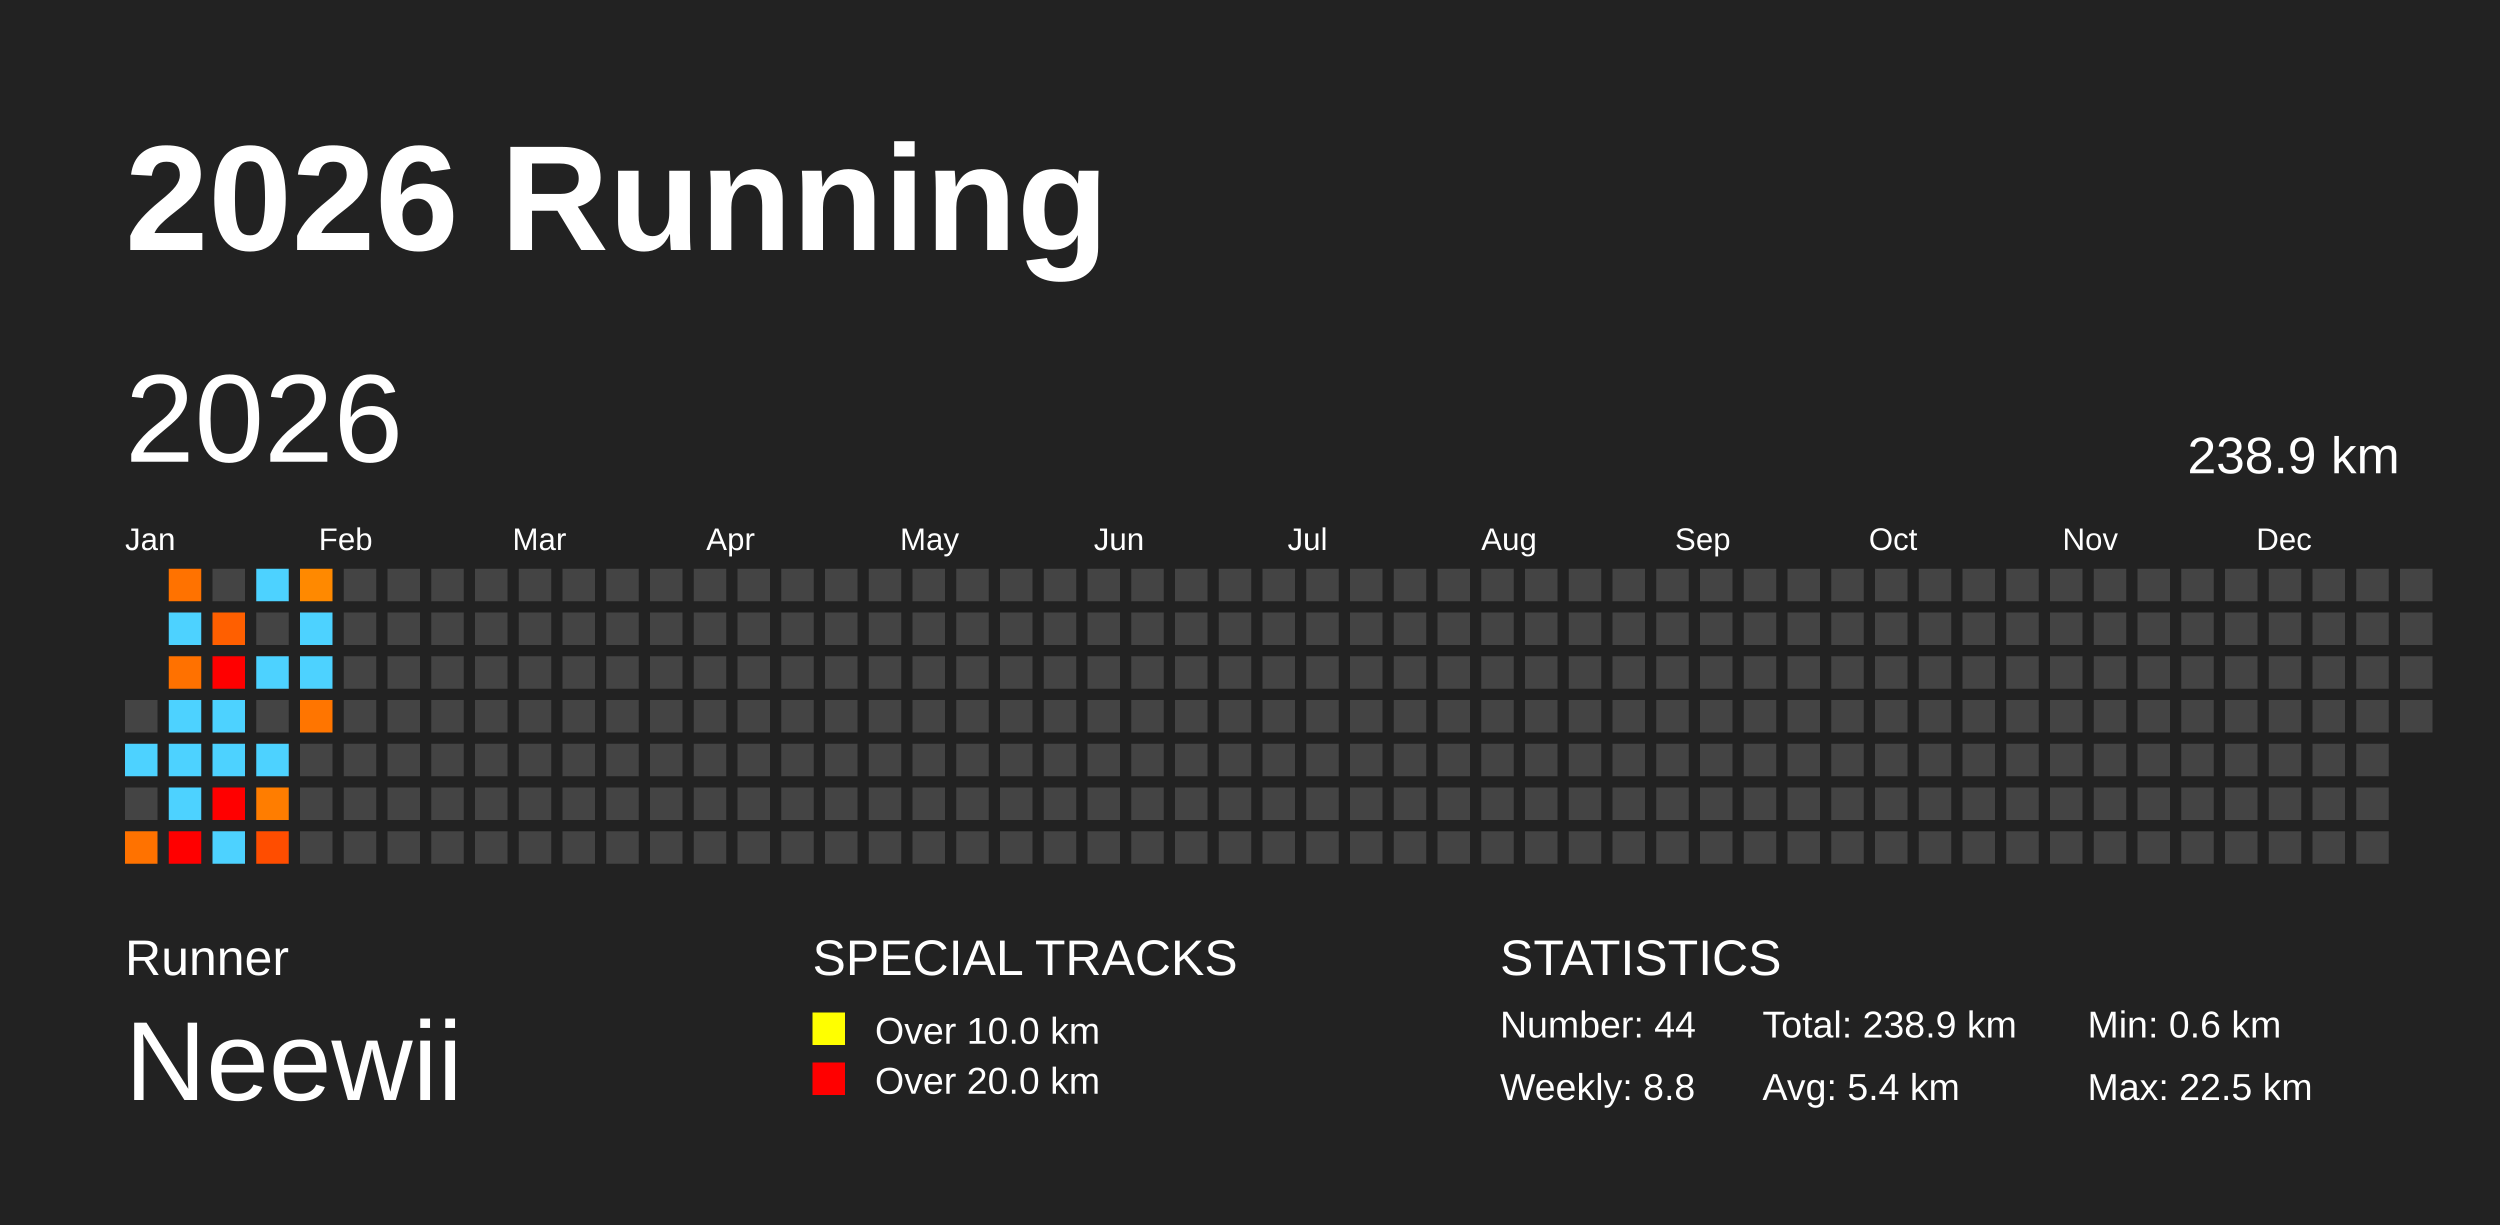
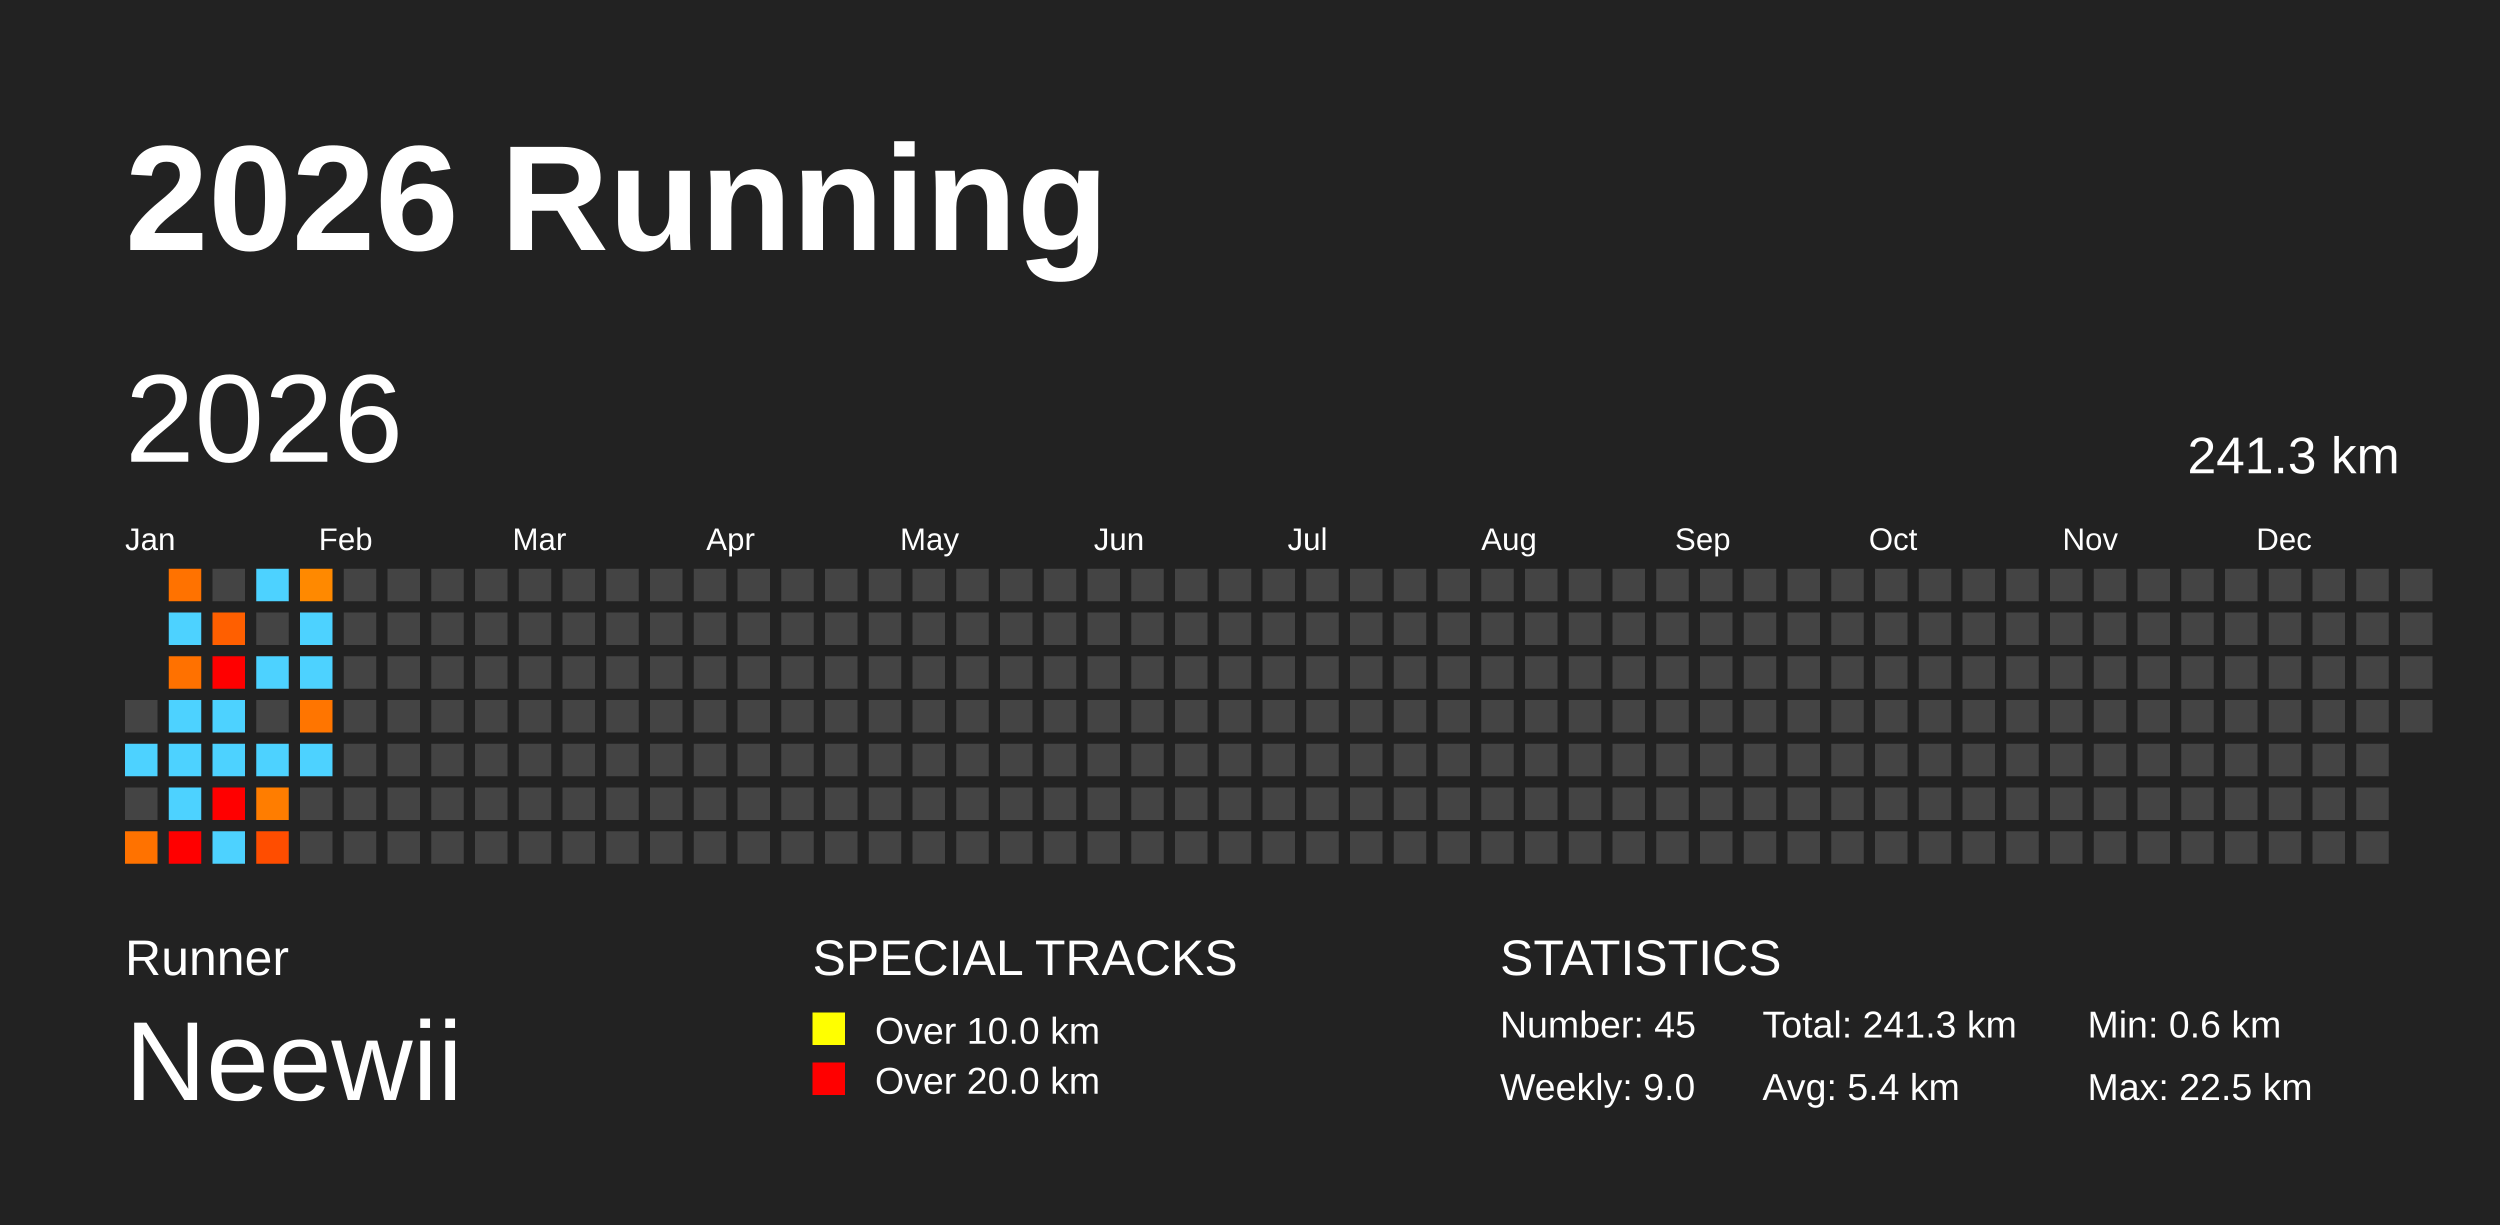
<svg xmlns="http://www.w3.org/2000/svg" baseProfile="full" height="98mm" version="1.1" viewBox="0,0,200,98" width="200mm">
  <defs />
  <rect fill="#222222" height="98" width="200" x="0" y="0" />
  <text fill="#FFFFFF" style="font-size:12px; font-family:Arial; font-weight:bold;" x="10" y="20">2026 Running</text>
  <text fill="#FFFFFF" style="font-size:4px; font-family:Arial" x="10" y="78">Runner</text>
  <text fill="#FFFFFF" style="font-size:9px; font-family:Arial" x="10" y="88">Neewii</text>
  <text fill="#FFFFFF" style="font-size:4px; font-family:Arial" x="65" y="78">SPECIAL TRACKS</text>
  <rect fill="yellow" height="2.6" width="2.6" x="65" y="81" />
  <text fill="#FFFFFF" style="font-size:3px; font-family:Arial" x="70" y="83.5">Over 10.0 km</text>
  <rect fill="red" height="2.6" width="2.6" x="65" y="85" />
  <text fill="#FFFFFF" style="font-size:3px; font-family:Arial" x="70" y="87.5">Over 20.0 km</text>
  <text fill="#FFFFFF" style="font-size:4px; font-family:Arial" x="120" y="78">STATISTICS</text>
-   <text fill="#FFFFFF" style="font-size:3px; font-family:Arial" x="120" y="83">Number: 44</text>
-   <text fill="#FFFFFF" style="font-size:3px; font-family:Arial" x="120" y="88">Weekly: 8.8</text>
-   <text fill="#FFFFFF" style="font-size:3px; font-family:Arial" x="141" y="83">Total: 238.9 km</text>
+   <text fill="#FFFFFF" style="font-size:3px; font-family:Arial" x="120" y="83">Number: 45</text>
+   <text fill="#FFFFFF" style="font-size:3px; font-family:Arial" x="120" y="88">Weekly: 9.0</text>
+   <text fill="#FFFFFF" style="font-size:3px; font-family:Arial" x="141" y="83">Total: 241.3 km</text>
  <text fill="#FFFFFF" style="font-size:3px; font-family:Arial" x="141" y="88">Avg: 5.4 km</text>
  <text fill="#FFFFFF" style="font-size:3px; font-family:Arial" x="167" y="83">Min: 0.6 km</text>
  <text fill="#FFFFFF" style="font-size:3px; font-family:Arial" x="167" y="88">Max: 22.5 km</text>
  <text dominant-baseline="hanging" fill="#FFFFFF" style="font-size:10.0px; font-family:Arial;" x="10" y="30">2026</text>
-   <text dominant-baseline="hanging" fill="#FFFFFF" style="font-size:4.125px; font-family:Arial;" x="175" y="35">238.9 km</text>
+   <text dominant-baseline="hanging" fill="#FFFFFF" style="font-size:4.125px; font-family:Arial;" x="175" y="35">241.3 km</text>
  <text fill="#FFFFFF" style="font-size:2.5px; font-family:Arial" x="10.0" y="44">Jan</text>
  <text fill="#FFFFFF" style="font-size:2.5px; font-family:Arial" x="25.5" y="44">Feb</text>
  <text fill="#FFFFFF" style="font-size:2.5px; font-family:Arial" x="41.0" y="44">Mar</text>
  <text fill="#FFFFFF" style="font-size:2.5px; font-family:Arial" x="56.5" y="44">Apr</text>
  <text fill="#FFFFFF" style="font-size:2.5px; font-family:Arial" x="72.0" y="44">May</text>
  <text fill="#FFFFFF" style="font-size:2.5px; font-family:Arial" x="87.5" y="44">Jun</text>
  <text fill="#FFFFFF" style="font-size:2.5px; font-family:Arial" x="103.0" y="44">Jul</text>
  <text fill="#FFFFFF" style="font-size:2.5px; font-family:Arial" x="118.5" y="44">Aug</text>
  <text fill="#FFFFFF" style="font-size:2.5px; font-family:Arial" x="134.0" y="44">Sep</text>
  <text fill="#FFFFFF" style="font-size:2.5px; font-family:Arial" x="149.5" y="44">Oct</text>
  <text fill="#FFFFFF" style="font-size:2.5px; font-family:Arial" x="165.0" y="44">Nov</text>
  <text fill="#FFFFFF" style="font-size:2.5px; font-family:Arial" x="180.5" y="44">Dec</text>
  <rect fill="#444444" height="2.6" width="2.6" x="10.0" y="56.0" />
  <rect fill="#4dd2ff" height="2.6" width="2.6" x="10.0" y="59.5" />
  <rect fill="#444444" height="2.6" width="2.6" x="10.0" y="63.0" />
  <rect fill="#ff7200" height="2.6" width="2.6" x="10.0" y="66.5" />
  <rect fill="#ff7200" height="2.6" width="2.6" x="13.5" y="45.5" />
  <rect fill="#4dd2ff" height="2.6" width="2.6" x="13.5" y="49.0" />
  <rect fill="#ff7100" height="2.6" width="2.6" x="13.5" y="52.5" />
  <rect fill="#4dd2ff" height="2.6" width="2.6" x="13.5" y="56.0" />
  <rect fill="#4dd2ff" height="2.6" width="2.6" x="13.5" y="59.5" />
  <rect fill="#4dd2ff" height="2.6" width="2.6" x="13.5" y="63.0" />
  <rect fill="red" height="2.6" width="2.6" x="13.5" y="66.5" />
  <rect fill="#444444" height="2.6" width="2.6" x="17.0" y="45.5" />
  <rect fill="#ff5f00" height="2.6" width="2.6" x="17.0" y="49.0" />
  <rect fill="red" height="2.6" width="2.6" x="17.0" y="52.5" />
  <rect fill="#4dd2ff" height="2.6" width="2.6" x="17.0" y="56.0" />
  <rect fill="#4dd2ff" height="2.6" width="2.6" x="17.0" y="59.5" />
  <rect fill="red" height="2.6" width="2.6" x="17.0" y="63.0" />
  <rect fill="#4dd2ff" height="2.6" width="2.6" x="17.0" y="66.5" />
  <rect fill="#4dd2ff" height="2.6" width="2.6" x="20.5" y="45.5" />
  <rect fill="#444444" height="2.6" width="2.6" x="20.5" y="49.0" />
  <rect fill="#4dd2ff" height="2.6" width="2.6" x="20.5" y="52.5" />
  <rect fill="#444444" height="2.6" width="2.6" x="20.5" y="56.0" />
  <rect fill="#4dd2ff" height="2.6" width="2.6" x="20.5" y="59.5" />
  <rect fill="#ff7d00" height="2.6" width="2.6" x="20.5" y="63.0" />
  <rect fill="#ff4d00" height="2.6" width="2.6" x="20.5" y="66.5" />
  <rect fill="#ff8900" height="2.6" width="2.6" x="24.0" y="45.5" />
  <rect fill="#4dd2ff" height="2.6" width="2.6" x="24.0" y="49.0" />
  <rect fill="#4dd2ff" height="2.6" width="2.6" x="24.0" y="52.5" />
  <rect fill="#ff7500" height="2.6" width="2.6" x="24.0" y="56.0" />
-   <rect fill="#444444" height="2.6" width="2.6" x="24.0" y="59.5" />
+   <rect fill="#4dd2ff" height="2.6" width="2.6" x="24.0" y="59.5" />
  <rect fill="#444444" height="2.6" width="2.6" x="24.0" y="63.0" />
  <rect fill="#444444" height="2.6" width="2.6" x="24.0" y="66.5" />
  <rect fill="#444444" height="2.6" width="2.6" x="27.5" y="45.5" />
  <rect fill="#444444" height="2.6" width="2.6" x="27.5" y="49.0" />
  <rect fill="#444444" height="2.6" width="2.6" x="27.5" y="52.5" />
  <rect fill="#444444" height="2.6" width="2.6" x="27.5" y="56.0" />
  <rect fill="#444444" height="2.6" width="2.6" x="27.5" y="59.5" />
  <rect fill="#444444" height="2.6" width="2.6" x="27.5" y="63.0" />
  <rect fill="#444444" height="2.6" width="2.6" x="27.5" y="66.5" />
  <rect fill="#444444" height="2.6" width="2.6" x="31.0" y="45.5" />
  <rect fill="#444444" height="2.6" width="2.6" x="31.0" y="49.0" />
  <rect fill="#444444" height="2.6" width="2.6" x="31.0" y="52.5" />
  <rect fill="#444444" height="2.6" width="2.6" x="31.0" y="56.0" />
  <rect fill="#444444" height="2.6" width="2.6" x="31.0" y="59.5" />
  <rect fill="#444444" height="2.6" width="2.6" x="31.0" y="63.0" />
  <rect fill="#444444" height="2.6" width="2.6" x="31.0" y="66.5" />
  <rect fill="#444444" height="2.6" width="2.6" x="34.5" y="45.5" />
  <rect fill="#444444" height="2.6" width="2.6" x="34.5" y="49.0" />
  <rect fill="#444444" height="2.6" width="2.6" x="34.5" y="52.5" />
  <rect fill="#444444" height="2.6" width="2.6" x="34.5" y="56.0" />
  <rect fill="#444444" height="2.6" width="2.6" x="34.5" y="59.5" />
  <rect fill="#444444" height="2.6" width="2.6" x="34.5" y="63.0" />
  <rect fill="#444444" height="2.6" width="2.6" x="34.5" y="66.5" />
  <rect fill="#444444" height="2.6" width="2.6" x="38.0" y="45.5" />
  <rect fill="#444444" height="2.6" width="2.6" x="38.0" y="49.0" />
  <rect fill="#444444" height="2.6" width="2.6" x="38.0" y="52.5" />
  <rect fill="#444444" height="2.6" width="2.6" x="38.0" y="56.0" />
  <rect fill="#444444" height="2.6" width="2.6" x="38.0" y="59.5" />
  <rect fill="#444444" height="2.6" width="2.6" x="38.0" y="63.0" />
  <rect fill="#444444" height="2.6" width="2.6" x="38.0" y="66.5" />
  <rect fill="#444444" height="2.6" width="2.6" x="41.5" y="45.5" />
  <rect fill="#444444" height="2.6" width="2.6" x="41.5" y="49.0" />
  <rect fill="#444444" height="2.6" width="2.6" x="41.5" y="52.5" />
  <rect fill="#444444" height="2.6" width="2.6" x="41.5" y="56.0" />
  <rect fill="#444444" height="2.6" width="2.6" x="41.5" y="59.5" />
  <rect fill="#444444" height="2.6" width="2.6" x="41.5" y="63.0" />
  <rect fill="#444444" height="2.6" width="2.6" x="41.5" y="66.5" />
  <rect fill="#444444" height="2.6" width="2.6" x="45.0" y="45.5" />
  <rect fill="#444444" height="2.6" width="2.6" x="45.0" y="49.0" />
  <rect fill="#444444" height="2.6" width="2.6" x="45.0" y="52.5" />
  <rect fill="#444444" height="2.6" width="2.6" x="45.0" y="56.0" />
  <rect fill="#444444" height="2.6" width="2.6" x="45.0" y="59.5" />
  <rect fill="#444444" height="2.6" width="2.6" x="45.0" y="63.0" />
  <rect fill="#444444" height="2.6" width="2.6" x="45.0" y="66.5" />
  <rect fill="#444444" height="2.6" width="2.6" x="48.5" y="45.5" />
  <rect fill="#444444" height="2.6" width="2.6" x="48.5" y="49.0" />
  <rect fill="#444444" height="2.6" width="2.6" x="48.5" y="52.5" />
  <rect fill="#444444" height="2.6" width="2.6" x="48.5" y="56.0" />
  <rect fill="#444444" height="2.6" width="2.6" x="48.5" y="59.5" />
  <rect fill="#444444" height="2.6" width="2.6" x="48.5" y="63.0" />
  <rect fill="#444444" height="2.6" width="2.6" x="48.5" y="66.5" />
  <rect fill="#444444" height="2.6" width="2.6" x="52.0" y="45.5" />
  <rect fill="#444444" height="2.6" width="2.6" x="52.0" y="49.0" />
  <rect fill="#444444" height="2.6" width="2.6" x="52.0" y="52.5" />
  <rect fill="#444444" height="2.6" width="2.6" x="52.0" y="56.0" />
  <rect fill="#444444" height="2.6" width="2.6" x="52.0" y="59.5" />
  <rect fill="#444444" height="2.6" width="2.6" x="52.0" y="63.0" />
  <rect fill="#444444" height="2.6" width="2.6" x="52.0" y="66.5" />
  <rect fill="#444444" height="2.6" width="2.6" x="55.5" y="45.5" />
  <rect fill="#444444" height="2.6" width="2.6" x="55.5" y="49.0" />
  <rect fill="#444444" height="2.6" width="2.6" x="55.5" y="52.5" />
  <rect fill="#444444" height="2.6" width="2.6" x="55.5" y="56.0" />
  <rect fill="#444444" height="2.6" width="2.6" x="55.5" y="59.5" />
  <rect fill="#444444" height="2.6" width="2.6" x="55.5" y="63.0" />
  <rect fill="#444444" height="2.6" width="2.6" x="55.5" y="66.5" />
  <rect fill="#444444" height="2.6" width="2.6" x="59.0" y="45.5" />
  <rect fill="#444444" height="2.6" width="2.6" x="59.0" y="49.0" />
  <rect fill="#444444" height="2.6" width="2.6" x="59.0" y="52.5" />
  <rect fill="#444444" height="2.6" width="2.6" x="59.0" y="56.0" />
  <rect fill="#444444" height="2.6" width="2.6" x="59.0" y="59.5" />
  <rect fill="#444444" height="2.6" width="2.6" x="59.0" y="63.0" />
  <rect fill="#444444" height="2.6" width="2.6" x="59.0" y="66.5" />
  <rect fill="#444444" height="2.6" width="2.6" x="62.5" y="45.5" />
  <rect fill="#444444" height="2.6" width="2.6" x="62.5" y="49.0" />
  <rect fill="#444444" height="2.6" width="2.6" x="62.5" y="52.5" />
  <rect fill="#444444" height="2.6" width="2.6" x="62.5" y="56.0" />
  <rect fill="#444444" height="2.6" width="2.6" x="62.5" y="59.5" />
  <rect fill="#444444" height="2.6" width="2.6" x="62.5" y="63.0" />
  <rect fill="#444444" height="2.6" width="2.6" x="62.5" y="66.5" />
  <rect fill="#444444" height="2.6" width="2.6" x="66.0" y="45.5" />
  <rect fill="#444444" height="2.6" width="2.6" x="66.0" y="49.0" />
  <rect fill="#444444" height="2.6" width="2.6" x="66.0" y="52.5" />
  <rect fill="#444444" height="2.6" width="2.6" x="66.0" y="56.0" />
  <rect fill="#444444" height="2.6" width="2.6" x="66.0" y="59.5" />
  <rect fill="#444444" height="2.6" width="2.6" x="66.0" y="63.0" />
  <rect fill="#444444" height="2.6" width="2.6" x="66.0" y="66.5" />
  <rect fill="#444444" height="2.6" width="2.6" x="69.5" y="45.5" />
  <rect fill="#444444" height="2.6" width="2.6" x="69.5" y="49.0" />
  <rect fill="#444444" height="2.6" width="2.6" x="69.5" y="52.5" />
  <rect fill="#444444" height="2.6" width="2.6" x="69.5" y="56.0" />
  <rect fill="#444444" height="2.6" width="2.6" x="69.5" y="59.5" />
  <rect fill="#444444" height="2.6" width="2.6" x="69.5" y="63.0" />
  <rect fill="#444444" height="2.6" width="2.6" x="69.5" y="66.5" />
  <rect fill="#444444" height="2.6" width="2.6" x="73.0" y="45.5" />
  <rect fill="#444444" height="2.6" width="2.6" x="73.0" y="49.0" />
  <rect fill="#444444" height="2.6" width="2.6" x="73.0" y="52.5" />
  <rect fill="#444444" height="2.6" width="2.6" x="73.0" y="56.0" />
  <rect fill="#444444" height="2.6" width="2.6" x="73.0" y="59.5" />
  <rect fill="#444444" height="2.6" width="2.6" x="73.0" y="63.0" />
  <rect fill="#444444" height="2.6" width="2.6" x="73.0" y="66.5" />
  <rect fill="#444444" height="2.6" width="2.6" x="76.5" y="45.5" />
  <rect fill="#444444" height="2.6" width="2.6" x="76.5" y="49.0" />
  <rect fill="#444444" height="2.6" width="2.6" x="76.5" y="52.5" />
  <rect fill="#444444" height="2.6" width="2.6" x="76.5" y="56.0" />
  <rect fill="#444444" height="2.6" width="2.6" x="76.5" y="59.5" />
  <rect fill="#444444" height="2.6" width="2.6" x="76.5" y="63.0" />
  <rect fill="#444444" height="2.6" width="2.6" x="76.5" y="66.5" />
  <rect fill="#444444" height="2.6" width="2.6" x="80.0" y="45.5" />
  <rect fill="#444444" height="2.6" width="2.6" x="80.0" y="49.0" />
  <rect fill="#444444" height="2.6" width="2.6" x="80.0" y="52.5" />
  <rect fill="#444444" height="2.6" width="2.6" x="80.0" y="56.0" />
  <rect fill="#444444" height="2.6" width="2.6" x="80.0" y="59.5" />
  <rect fill="#444444" height="2.6" width="2.6" x="80.0" y="63.0" />
  <rect fill="#444444" height="2.6" width="2.6" x="80.0" y="66.5" />
  <rect fill="#444444" height="2.6" width="2.6" x="83.5" y="45.5" />
  <rect fill="#444444" height="2.6" width="2.6" x="83.5" y="49.0" />
  <rect fill="#444444" height="2.6" width="2.6" x="83.5" y="52.5" />
  <rect fill="#444444" height="2.6" width="2.6" x="83.5" y="56.0" />
  <rect fill="#444444" height="2.6" width="2.6" x="83.5" y="59.5" />
  <rect fill="#444444" height="2.6" width="2.6" x="83.5" y="63.0" />
  <rect fill="#444444" height="2.6" width="2.6" x="83.5" y="66.5" />
  <rect fill="#444444" height="2.6" width="2.6" x="87.0" y="45.5" />
  <rect fill="#444444" height="2.6" width="2.6" x="87.0" y="49.0" />
  <rect fill="#444444" height="2.6" width="2.6" x="87.0" y="52.5" />
  <rect fill="#444444" height="2.6" width="2.6" x="87.0" y="56.0" />
  <rect fill="#444444" height="2.6" width="2.6" x="87.0" y="59.5" />
  <rect fill="#444444" height="2.6" width="2.6" x="87.0" y="63.0" />
  <rect fill="#444444" height="2.6" width="2.6" x="87.0" y="66.5" />
  <rect fill="#444444" height="2.6" width="2.6" x="90.5" y="45.5" />
  <rect fill="#444444" height="2.6" width="2.6" x="90.5" y="49.0" />
  <rect fill="#444444" height="2.6" width="2.6" x="90.5" y="52.5" />
  <rect fill="#444444" height="2.6" width="2.6" x="90.5" y="56.0" />
  <rect fill="#444444" height="2.6" width="2.6" x="90.5" y="59.5" />
  <rect fill="#444444" height="2.6" width="2.6" x="90.5" y="63.0" />
  <rect fill="#444444" height="2.6" width="2.6" x="90.5" y="66.5" />
  <rect fill="#444444" height="2.6" width="2.6" x="94.0" y="45.5" />
  <rect fill="#444444" height="2.6" width="2.6" x="94.0" y="49.0" />
  <rect fill="#444444" height="2.6" width="2.6" x="94.0" y="52.5" />
  <rect fill="#444444" height="2.6" width="2.6" x="94.0" y="56.0" />
  <rect fill="#444444" height="2.6" width="2.6" x="94.0" y="59.5" />
  <rect fill="#444444" height="2.6" width="2.6" x="94.0" y="63.0" />
  <rect fill="#444444" height="2.6" width="2.6" x="94.0" y="66.5" />
  <rect fill="#444444" height="2.6" width="2.6" x="97.5" y="45.5" />
  <rect fill="#444444" height="2.6" width="2.6" x="97.5" y="49.0" />
  <rect fill="#444444" height="2.6" width="2.6" x="97.5" y="52.5" />
  <rect fill="#444444" height="2.6" width="2.6" x="97.5" y="56.0" />
  <rect fill="#444444" height="2.6" width="2.6" x="97.5" y="59.5" />
  <rect fill="#444444" height="2.6" width="2.6" x="97.5" y="63.0" />
  <rect fill="#444444" height="2.6" width="2.6" x="97.5" y="66.5" />
  <rect fill="#444444" height="2.6" width="2.6" x="101.0" y="45.5" />
  <rect fill="#444444" height="2.6" width="2.6" x="101.0" y="49.0" />
  <rect fill="#444444" height="2.6" width="2.6" x="101.0" y="52.5" />
  <rect fill="#444444" height="2.6" width="2.6" x="101.0" y="56.0" />
  <rect fill="#444444" height="2.6" width="2.6" x="101.0" y="59.5" />
  <rect fill="#444444" height="2.6" width="2.6" x="101.0" y="63.0" />
  <rect fill="#444444" height="2.6" width="2.6" x="101.0" y="66.5" />
  <rect fill="#444444" height="2.6" width="2.6" x="104.5" y="45.5" />
  <rect fill="#444444" height="2.6" width="2.6" x="104.5" y="49.0" />
  <rect fill="#444444" height="2.6" width="2.6" x="104.5" y="52.5" />
  <rect fill="#444444" height="2.6" width="2.6" x="104.5" y="56.0" />
  <rect fill="#444444" height="2.6" width="2.6" x="104.5" y="59.5" />
  <rect fill="#444444" height="2.6" width="2.6" x="104.5" y="63.0" />
  <rect fill="#444444" height="2.6" width="2.6" x="104.5" y="66.5" />
  <rect fill="#444444" height="2.6" width="2.6" x="108.0" y="45.5" />
  <rect fill="#444444" height="2.6" width="2.6" x="108.0" y="49.0" />
  <rect fill="#444444" height="2.6" width="2.6" x="108.0" y="52.5" />
  <rect fill="#444444" height="2.6" width="2.6" x="108.0" y="56.0" />
  <rect fill="#444444" height="2.6" width="2.6" x="108.0" y="59.5" />
  <rect fill="#444444" height="2.6" width="2.6" x="108.0" y="63.0" />
  <rect fill="#444444" height="2.6" width="2.6" x="108.0" y="66.5" />
  <rect fill="#444444" height="2.6" width="2.6" x="111.5" y="45.5" />
  <rect fill="#444444" height="2.6" width="2.6" x="111.5" y="49.0" />
  <rect fill="#444444" height="2.6" width="2.6" x="111.5" y="52.5" />
  <rect fill="#444444" height="2.6" width="2.6" x="111.5" y="56.0" />
  <rect fill="#444444" height="2.6" width="2.6" x="111.5" y="59.5" />
  <rect fill="#444444" height="2.6" width="2.6" x="111.5" y="63.0" />
  <rect fill="#444444" height="2.6" width="2.6" x="111.5" y="66.5" />
  <rect fill="#444444" height="2.6" width="2.6" x="115.0" y="45.5" />
  <rect fill="#444444" height="2.6" width="2.6" x="115.0" y="49.0" />
  <rect fill="#444444" height="2.6" width="2.6" x="115.0" y="52.5" />
  <rect fill="#444444" height="2.6" width="2.6" x="115.0" y="56.0" />
  <rect fill="#444444" height="2.6" width="2.6" x="115.0" y="59.5" />
  <rect fill="#444444" height="2.6" width="2.6" x="115.0" y="63.0" />
  <rect fill="#444444" height="2.6" width="2.6" x="115.0" y="66.5" />
  <rect fill="#444444" height="2.6" width="2.6" x="118.5" y="45.5" />
  <rect fill="#444444" height="2.6" width="2.6" x="118.5" y="49.0" />
  <rect fill="#444444" height="2.6" width="2.6" x="118.5" y="52.5" />
  <rect fill="#444444" height="2.6" width="2.6" x="118.5" y="56.0" />
  <rect fill="#444444" height="2.6" width="2.6" x="118.5" y="59.5" />
  <rect fill="#444444" height="2.6" width="2.6" x="118.5" y="63.0" />
  <rect fill="#444444" height="2.6" width="2.6" x="118.5" y="66.5" />
  <rect fill="#444444" height="2.6" width="2.6" x="122.0" y="45.5" />
  <rect fill="#444444" height="2.6" width="2.6" x="122.0" y="49.0" />
  <rect fill="#444444" height="2.6" width="2.6" x="122.0" y="52.5" />
  <rect fill="#444444" height="2.6" width="2.6" x="122.0" y="56.0" />
  <rect fill="#444444" height="2.6" width="2.6" x="122.0" y="59.5" />
  <rect fill="#444444" height="2.6" width="2.6" x="122.0" y="63.0" />
  <rect fill="#444444" height="2.6" width="2.6" x="122.0" y="66.5" />
  <rect fill="#444444" height="2.6" width="2.6" x="125.5" y="45.5" />
  <rect fill="#444444" height="2.6" width="2.6" x="125.5" y="49.0" />
  <rect fill="#444444" height="2.6" width="2.6" x="125.5" y="52.5" />
  <rect fill="#444444" height="2.6" width="2.6" x="125.5" y="56.0" />
  <rect fill="#444444" height="2.6" width="2.6" x="125.5" y="59.5" />
  <rect fill="#444444" height="2.6" width="2.6" x="125.5" y="63.0" />
  <rect fill="#444444" height="2.6" width="2.6" x="125.5" y="66.5" />
  <rect fill="#444444" height="2.6" width="2.6" x="129.0" y="45.5" />
  <rect fill="#444444" height="2.6" width="2.6" x="129.0" y="49.0" />
  <rect fill="#444444" height="2.6" width="2.6" x="129.0" y="52.5" />
  <rect fill="#444444" height="2.6" width="2.6" x="129.0" y="56.0" />
  <rect fill="#444444" height="2.6" width="2.6" x="129.0" y="59.5" />
  <rect fill="#444444" height="2.6" width="2.6" x="129.0" y="63.0" />
  <rect fill="#444444" height="2.6" width="2.6" x="129.0" y="66.5" />
  <rect fill="#444444" height="2.6" width="2.6" x="132.5" y="45.5" />
  <rect fill="#444444" height="2.6" width="2.6" x="132.5" y="49.0" />
  <rect fill="#444444" height="2.6" width="2.6" x="132.5" y="52.5" />
  <rect fill="#444444" height="2.6" width="2.6" x="132.5" y="56.0" />
  <rect fill="#444444" height="2.6" width="2.6" x="132.5" y="59.5" />
  <rect fill="#444444" height="2.6" width="2.6" x="132.5" y="63.0" />
  <rect fill="#444444" height="2.6" width="2.6" x="132.5" y="66.5" />
  <rect fill="#444444" height="2.6" width="2.6" x="136.0" y="45.5" />
  <rect fill="#444444" height="2.6" width="2.6" x="136.0" y="49.0" />
  <rect fill="#444444" height="2.6" width="2.6" x="136.0" y="52.5" />
  <rect fill="#444444" height="2.6" width="2.6" x="136.0" y="56.0" />
  <rect fill="#444444" height="2.6" width="2.6" x="136.0" y="59.5" />
  <rect fill="#444444" height="2.6" width="2.6" x="136.0" y="63.0" />
  <rect fill="#444444" height="2.6" width="2.6" x="136.0" y="66.5" />
  <rect fill="#444444" height="2.6" width="2.6" x="139.5" y="45.5" />
  <rect fill="#444444" height="2.6" width="2.6" x="139.5" y="49.0" />
  <rect fill="#444444" height="2.6" width="2.6" x="139.5" y="52.5" />
  <rect fill="#444444" height="2.6" width="2.6" x="139.5" y="56.0" />
  <rect fill="#444444" height="2.6" width="2.6" x="139.5" y="59.5" />
  <rect fill="#444444" height="2.6" width="2.6" x="139.5" y="63.0" />
  <rect fill="#444444" height="2.6" width="2.6" x="139.5" y="66.5" />
  <rect fill="#444444" height="2.6" width="2.6" x="143.0" y="45.5" />
  <rect fill="#444444" height="2.6" width="2.6" x="143.0" y="49.0" />
  <rect fill="#444444" height="2.6" width="2.6" x="143.0" y="52.5" />
  <rect fill="#444444" height="2.6" width="2.6" x="143.0" y="56.0" />
  <rect fill="#444444" height="2.6" width="2.6" x="143.0" y="59.5" />
  <rect fill="#444444" height="2.6" width="2.6" x="143.0" y="63.0" />
  <rect fill="#444444" height="2.6" width="2.6" x="143.0" y="66.5" />
  <rect fill="#444444" height="2.6" width="2.6" x="146.5" y="45.5" />
  <rect fill="#444444" height="2.6" width="2.6" x="146.5" y="49.0" />
  <rect fill="#444444" height="2.6" width="2.6" x="146.5" y="52.5" />
  <rect fill="#444444" height="2.6" width="2.6" x="146.5" y="56.0" />
  <rect fill="#444444" height="2.6" width="2.6" x="146.5" y="59.5" />
  <rect fill="#444444" height="2.6" width="2.6" x="146.5" y="63.0" />
  <rect fill="#444444" height="2.6" width="2.6" x="146.5" y="66.5" />
  <rect fill="#444444" height="2.6" width="2.6" x="150.0" y="45.5" />
  <rect fill="#444444" height="2.6" width="2.6" x="150.0" y="49.0" />
  <rect fill="#444444" height="2.6" width="2.6" x="150.0" y="52.5" />
  <rect fill="#444444" height="2.6" width="2.6" x="150.0" y="56.0" />
  <rect fill="#444444" height="2.6" width="2.6" x="150.0" y="59.5" />
  <rect fill="#444444" height="2.6" width="2.6" x="150.0" y="63.0" />
  <rect fill="#444444" height="2.6" width="2.6" x="150.0" y="66.5" />
  <rect fill="#444444" height="2.6" width="2.6" x="153.5" y="45.5" />
  <rect fill="#444444" height="2.6" width="2.6" x="153.5" y="49.0" />
  <rect fill="#444444" height="2.6" width="2.6" x="153.5" y="52.5" />
  <rect fill="#444444" height="2.6" width="2.6" x="153.5" y="56.0" />
  <rect fill="#444444" height="2.6" width="2.6" x="153.5" y="59.5" />
  <rect fill="#444444" height="2.6" width="2.6" x="153.5" y="63.0" />
  <rect fill="#444444" height="2.6" width="2.6" x="153.5" y="66.5" />
  <rect fill="#444444" height="2.6" width="2.6" x="157.0" y="45.5" />
  <rect fill="#444444" height="2.6" width="2.6" x="157.0" y="49.0" />
  <rect fill="#444444" height="2.6" width="2.6" x="157.0" y="52.5" />
  <rect fill="#444444" height="2.6" width="2.6" x="157.0" y="56.0" />
  <rect fill="#444444" height="2.6" width="2.6" x="157.0" y="59.5" />
  <rect fill="#444444" height="2.6" width="2.6" x="157.0" y="63.0" />
  <rect fill="#444444" height="2.6" width="2.6" x="157.0" y="66.5" />
  <rect fill="#444444" height="2.6" width="2.6" x="160.5" y="45.5" />
  <rect fill="#444444" height="2.6" width="2.6" x="160.5" y="49.0" />
  <rect fill="#444444" height="2.6" width="2.6" x="160.5" y="52.5" />
  <rect fill="#444444" height="2.6" width="2.6" x="160.5" y="56.0" />
  <rect fill="#444444" height="2.6" width="2.6" x="160.5" y="59.5" />
  <rect fill="#444444" height="2.6" width="2.6" x="160.5" y="63.0" />
  <rect fill="#444444" height="2.6" width="2.6" x="160.5" y="66.5" />
  <rect fill="#444444" height="2.6" width="2.6" x="164.0" y="45.5" />
  <rect fill="#444444" height="2.6" width="2.6" x="164.0" y="49.0" />
  <rect fill="#444444" height="2.6" width="2.6" x="164.0" y="52.5" />
  <rect fill="#444444" height="2.6" width="2.6" x="164.0" y="56.0" />
  <rect fill="#444444" height="2.6" width="2.6" x="164.0" y="59.5" />
  <rect fill="#444444" height="2.6" width="2.6" x="164.0" y="63.0" />
  <rect fill="#444444" height="2.6" width="2.6" x="164.0" y="66.5" />
  <rect fill="#444444" height="2.6" width="2.6" x="167.5" y="45.5" />
  <rect fill="#444444" height="2.6" width="2.6" x="167.5" y="49.0" />
  <rect fill="#444444" height="2.6" width="2.6" x="167.5" y="52.5" />
  <rect fill="#444444" height="2.6" width="2.6" x="167.5" y="56.0" />
  <rect fill="#444444" height="2.6" width="2.6" x="167.5" y="59.5" />
  <rect fill="#444444" height="2.6" width="2.6" x="167.5" y="63.0" />
  <rect fill="#444444" height="2.6" width="2.6" x="167.5" y="66.5" />
  <rect fill="#444444" height="2.6" width="2.6" x="171.0" y="45.5" />
  <rect fill="#444444" height="2.6" width="2.6" x="171.0" y="49.0" />
  <rect fill="#444444" height="2.6" width="2.6" x="171.0" y="52.5" />
  <rect fill="#444444" height="2.6" width="2.6" x="171.0" y="56.0" />
  <rect fill="#444444" height="2.6" width="2.6" x="171.0" y="59.5" />
  <rect fill="#444444" height="2.6" width="2.6" x="171.0" y="63.0" />
  <rect fill="#444444" height="2.6" width="2.6" x="171.0" y="66.5" />
  <rect fill="#444444" height="2.6" width="2.6" x="174.5" y="45.5" />
  <rect fill="#444444" height="2.6" width="2.6" x="174.5" y="49.0" />
  <rect fill="#444444" height="2.6" width="2.6" x="174.5" y="52.5" />
  <rect fill="#444444" height="2.6" width="2.6" x="174.5" y="56.0" />
  <rect fill="#444444" height="2.6" width="2.6" x="174.5" y="59.5" />
  <rect fill="#444444" height="2.6" width="2.6" x="174.5" y="63.0" />
  <rect fill="#444444" height="2.6" width="2.6" x="174.5" y="66.5" />
  <rect fill="#444444" height="2.6" width="2.6" x="178.0" y="45.5" />
  <rect fill="#444444" height="2.6" width="2.6" x="178.0" y="49.0" />
  <rect fill="#444444" height="2.6" width="2.6" x="178.0" y="52.5" />
  <rect fill="#444444" height="2.6" width="2.6" x="178.0" y="56.0" />
  <rect fill="#444444" height="2.6" width="2.6" x="178.0" y="59.5" />
  <rect fill="#444444" height="2.6" width="2.6" x="178.0" y="63.0" />
  <rect fill="#444444" height="2.6" width="2.6" x="178.0" y="66.5" />
  <rect fill="#444444" height="2.6" width="2.6" x="181.5" y="45.5" />
  <rect fill="#444444" height="2.6" width="2.6" x="181.5" y="49.0" />
  <rect fill="#444444" height="2.6" width="2.6" x="181.5" y="52.5" />
  <rect fill="#444444" height="2.6" width="2.6" x="181.5" y="56.0" />
  <rect fill="#444444" height="2.6" width="2.6" x="181.5" y="59.5" />
  <rect fill="#444444" height="2.6" width="2.6" x="181.5" y="63.0" />
  <rect fill="#444444" height="2.6" width="2.6" x="181.5" y="66.5" />
  <rect fill="#444444" height="2.6" width="2.6" x="185.0" y="45.5" />
  <rect fill="#444444" height="2.6" width="2.6" x="185.0" y="49.0" />
  <rect fill="#444444" height="2.6" width="2.6" x="185.0" y="52.5" />
  <rect fill="#444444" height="2.6" width="2.6" x="185.0" y="56.0" />
  <rect fill="#444444" height="2.6" width="2.6" x="185.0" y="59.5" />
  <rect fill="#444444" height="2.6" width="2.6" x="185.0" y="63.0" />
  <rect fill="#444444" height="2.6" width="2.6" x="185.0" y="66.5" />
  <rect fill="#444444" height="2.6" width="2.6" x="188.5" y="45.5" />
  <rect fill="#444444" height="2.6" width="2.6" x="188.5" y="49.0" />
  <rect fill="#444444" height="2.6" width="2.6" x="188.5" y="52.5" />
  <rect fill="#444444" height="2.6" width="2.6" x="188.5" y="56.0" />
  <rect fill="#444444" height="2.6" width="2.6" x="188.5" y="59.5" />
  <rect fill="#444444" height="2.6" width="2.6" x="188.5" y="63.0" />
  <rect fill="#444444" height="2.6" width="2.6" x="188.5" y="66.5" />
  <rect fill="#444444" height="2.6" width="2.6" x="192.0" y="45.5" />
  <rect fill="#444444" height="2.6" width="2.6" x="192.0" y="49.0" />
  <rect fill="#444444" height="2.6" width="2.6" x="192.0" y="52.5" />
  <rect fill="#444444" height="2.6" width="2.6" x="192.0" y="56.0" />
</svg>
